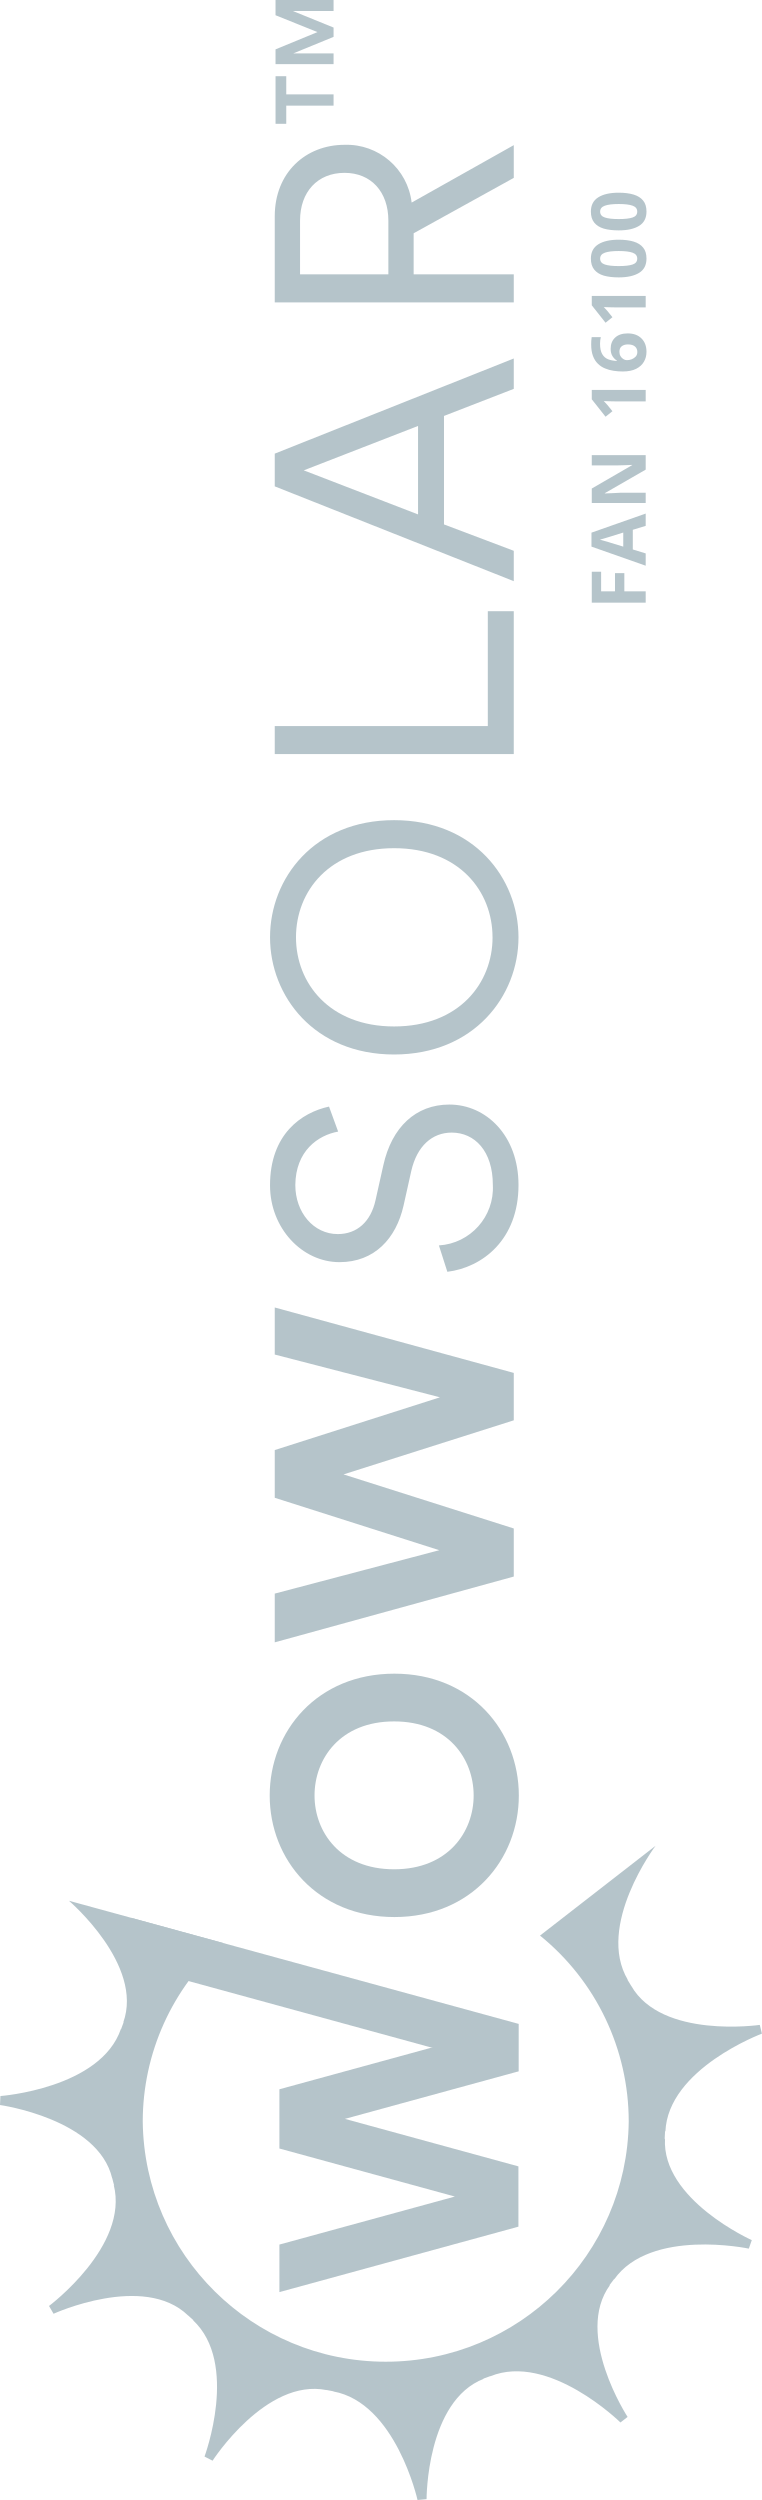
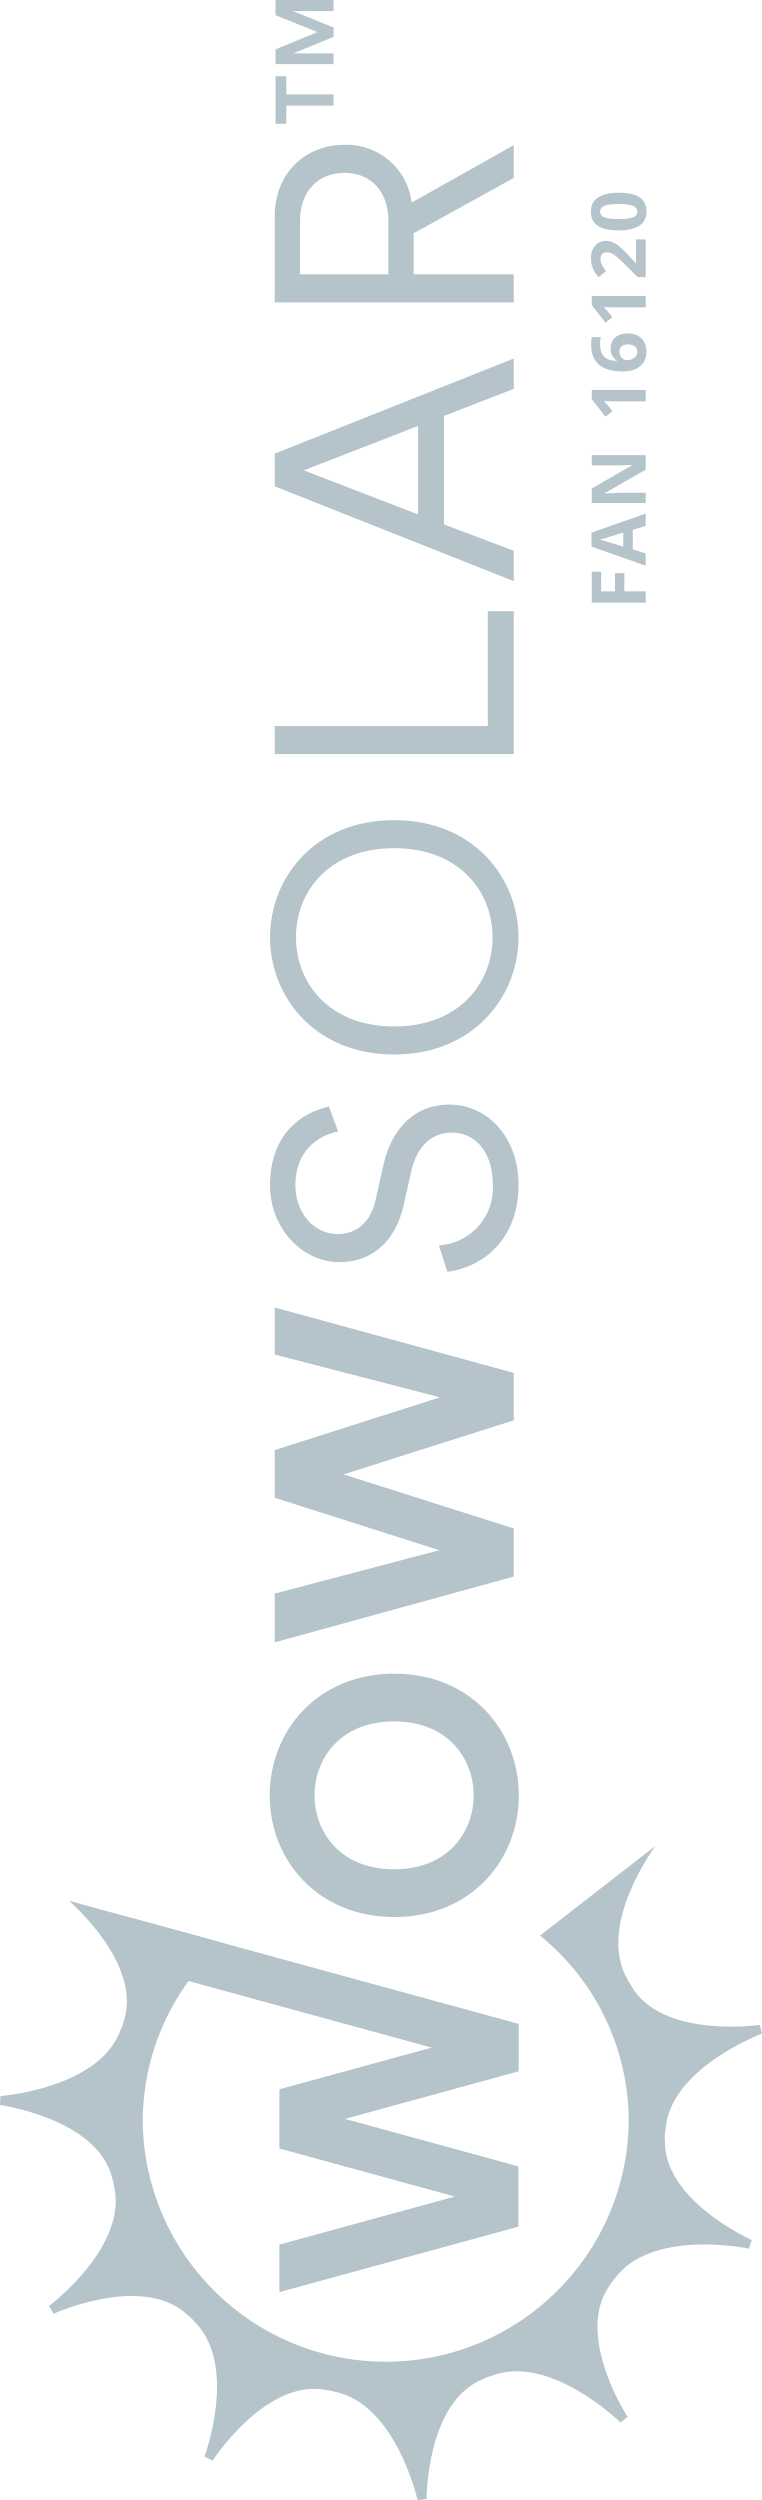
<svg xmlns="http://www.w3.org/2000/svg" width="121" height="397" viewBox="0 0 121 397">
  <g id="logo-wowsolarfan16120" transform="translate(-2092.506 753.999) rotate(-90)">
    <g id="Group_135" data-name="Group 135" transform="translate(357 2092.506)">
-       <text id="FAN_16100" data-name="FAN 16100" transform="translate(371.008 102.536)" fill="#b5c4ca" font-size="12" font-family="Kallisto-Bold, Kallisto" font-weight="700" letter-spacing="0.05em">
-         <tspan x="-70.788" y="0">FAN 16100</tspan>
+       <text id="FAN_16100" data-name="FAN 16120" transform="translate(371.008 102.536)" fill="#b5c4ca" font-size="12" font-family="Kallisto-Bold, Kallisto" font-weight="700" letter-spacing="0.05em">
+         <tspan x="-70.788" y="0">FAN 16120</tspan>
      </text>
      <g id="Group_40" data-name="Group 40" transform="translate(0 0)">
        <path id="Path_42" data-name="Path 42" d="M214.068,364.829l-15.262,55.752h7.55L223.2,359.033A12.543,12.543,0,0,1,214.068,364.829Z" transform="translate(-130.742 -338.253)" fill="#b5c4ca" />
        <path id="Path_43" data-name="Path 43" d="M220.258,447.188a38.59,38.59,0,0,1,0-77.175A37.909,37.909,0,0,1,248.6,382.784l6.707-24.492c-.06.068-10.2,11.923-19.335,8.625l.129.092c-.414-.156-.827-.316-1.248-.46l.123.007c-9.492-3.208-10.679-19.141-10.679-19.141l-1.426-.069s-2.175,15.6-11.649,17.818l.06,0c-.419.092-.822.217-1.236.322l.146-.084c-9.7,2.484-19.231-10.272-19.231-10.272l-1.238.72s6.523,14.313-.261,21.349l.016-.009c-.29.3-.549.622-.833.926l.079-.151c-6.833,7.388-21.678,1.858-21.678,1.858l-.655,1.28s13.151,8.479,11.211,18.1l.026-.05c-.085.395-.155.791-.229,1.191l-.009-.094c-1.792,9.946-17.241,13.4-17.241,13.4l.135,1.436s15.6-.048,19.122,9.107l-.012-.164c.148.405.28.82.44,1.22l-.044-.059c3.817,9.344-7.332,20.684-7.332,20.684l.882,1.134s13.1-8.559,20.963-2.779l-.114-.151c.361.276.718.558,1.09.823l-.12-.043c8.214,5.777,4.907,21.4,4.907,21.4l1.349.473s6.439-14.352,16.148-13.782l-.164-.059c.474.034.951.052,1.428.073l-.208.048c10,.375,15.586,15.327,15.586,15.327l1.389-.34s-2.268-15.588,6.2-20.41l-.012,0c.357-.2.69-.432,1.042-.64l-.107.112c8.617-5.144,21.317,4.385,21.317,4.385L249.777,433.1A37.993,37.993,0,0,1,220.258,447.188Z" transform="translate(-160.149 -347.346)" fill="#b5c4ca" />
        <g id="Group_39" data-name="Group 39" transform="translate(33.013 42.829)">
          <g id="Group_38" data-name="Group 38" transform="translate(59.562)">
            <path id="Path_44" data-name="Path 44" d="M232.023,371.434c10.232,0,19.349,7.548,19.349,19.807,0,12.2-9.117,19.754-19.349,19.754-10.179,0-19.3-7.55-19.3-19.754C212.727,378.982,221.844,371.434,232.023,371.434Zm0,32.387c5.831,0,11.769-4.068,11.769-12.633s-5.937-12.635-11.769-12.635c-5.779,0-11.716,4.07-11.716,12.635S226.244,403.821,232.023,403.821Z" transform="translate(-212.727 -371.434)" fill="#b5c4ca" />
            <path id="Path_45" data-name="Path 45" d="M283.2,371.885h7.474l-10.39,37.956h-7.527l-8.589-27.035-8.587,27.035h-7.635L237.5,371.885h7.74l6.891,26.125,8.323-26.125h7.58l8.376,26.233Z" transform="translate(-193.879 -371.083)" fill="#b5c4ca" />
            <path id="Path_46" data-name="Path 46" d="M293.186,382.278c-.584-3.213-3.076-6.746-8.483-6.8-4.347,0-7.793,2.891-7.793,6.744,0,3.053,1.961,5.247,5.407,6l5.515,1.232c6.043,1.337,9.647,5.138,9.647,10.49,0,5.836-4.93,10.976-12.776,10.976-8.693,0-13.093-5.729-13.783-11.3l4.189-1.339a9.14,9.14,0,0,0,9.594,8.565c5.407,0,8.323-2.889,8.323-6.531,0-3.1-2.12-5.514-6.1-6.424l-5.515-1.23c-5.194-1.179-8.959-4.605-8.959-10.172,0-5.942,5.407-11.027,12.193-11.027,8.112,0,11.557,4.979,12.512,9.368Z" transform="translate(-168.458 -371.411)" fill="#b5c4ca" />
            <path id="Path_47" data-name="Path 47" d="M309.126,371.464c9.383,0,18.607,7.013,18.607,19.7s-9.225,19.754-18.607,19.754c-9.332,0-18.607-7.066-18.607-19.754S299.795,371.464,309.126,371.464Zm0,35.331c7.314,0,14.155-5.3,14.155-15.631,0-10.279-6.84-15.579-14.155-15.579-7.263,0-14.154,5.3-14.154,15.579C294.972,401.5,301.863,406.8,309.126,406.8Z" transform="translate(-153.549 -371.411)" fill="#b5c4ca" />
            <path id="Path_48" data-name="Path 48" d="M317.613,409.841V371.885h4.453v33.834H340.3v4.121Z" transform="translate(-132.938 -371.083)" fill="#b5c4ca" />
            <path id="Path_49" data-name="Path 49" d="M359.449,398.76H342.22l-4.189,11.081h-4.824l15.056-37.956h5.2l15.109,37.956h-4.824Zm-15.639-4.121h14.049l-7.052-18.148Z" transform="translate(-121.075 -371.083)" fill="#b5c4ca" />
            <path id="Path_50" data-name="Path 50" d="M369.289,393.941h-6.52v15.9h-4.453V371.885h13.677c6.944,0,11.344,4.927,11.344,11.083a10.389,10.389,0,0,1-9.172,10.654l9.119,16.219h-5.2Zm2.014-4.015c4.558,0,7.582-2.731,7.582-6.959,0-4.283-3.023-7.066-7.582-7.066h-8.534v14.025Z" transform="translate(-101.909 -371.083)" fill="#b5c4ca" />
            <path id="Path_51" data-name="Path 51" d="M379.131,373.657v7.514h-1.789v-7.514h-2.884v-1.7h7.557v1.7Z" transform="translate(-89.694 -371.029)" fill="#b5c4ca" />
            <path id="Path_52" data-name="Path 52" d="M388.273,381.171V374.71l-2.627,6.461h-1.479l-2.627-6.408v6.408h-1.7v-9.217h2.344l2.742,6.657,2.678-6.657h2.419v9.217Z" transform="translate(-85.599 -371.029)" fill="#b5c4ca" />
          </g>
          <path id="Path_53" data-name="Path 53" d="M221.5,410.258,211.109,372.3H201.7l-7.627,27.861L186.449,372.3H178.9l10.391,37.955h9.573l7.543-27.554,7.543,27.554Z" transform="translate(-178.899 -370.759)" fill="#b5c4ca" />
        </g>
      </g>
    </g>
  </g>
</svg>
